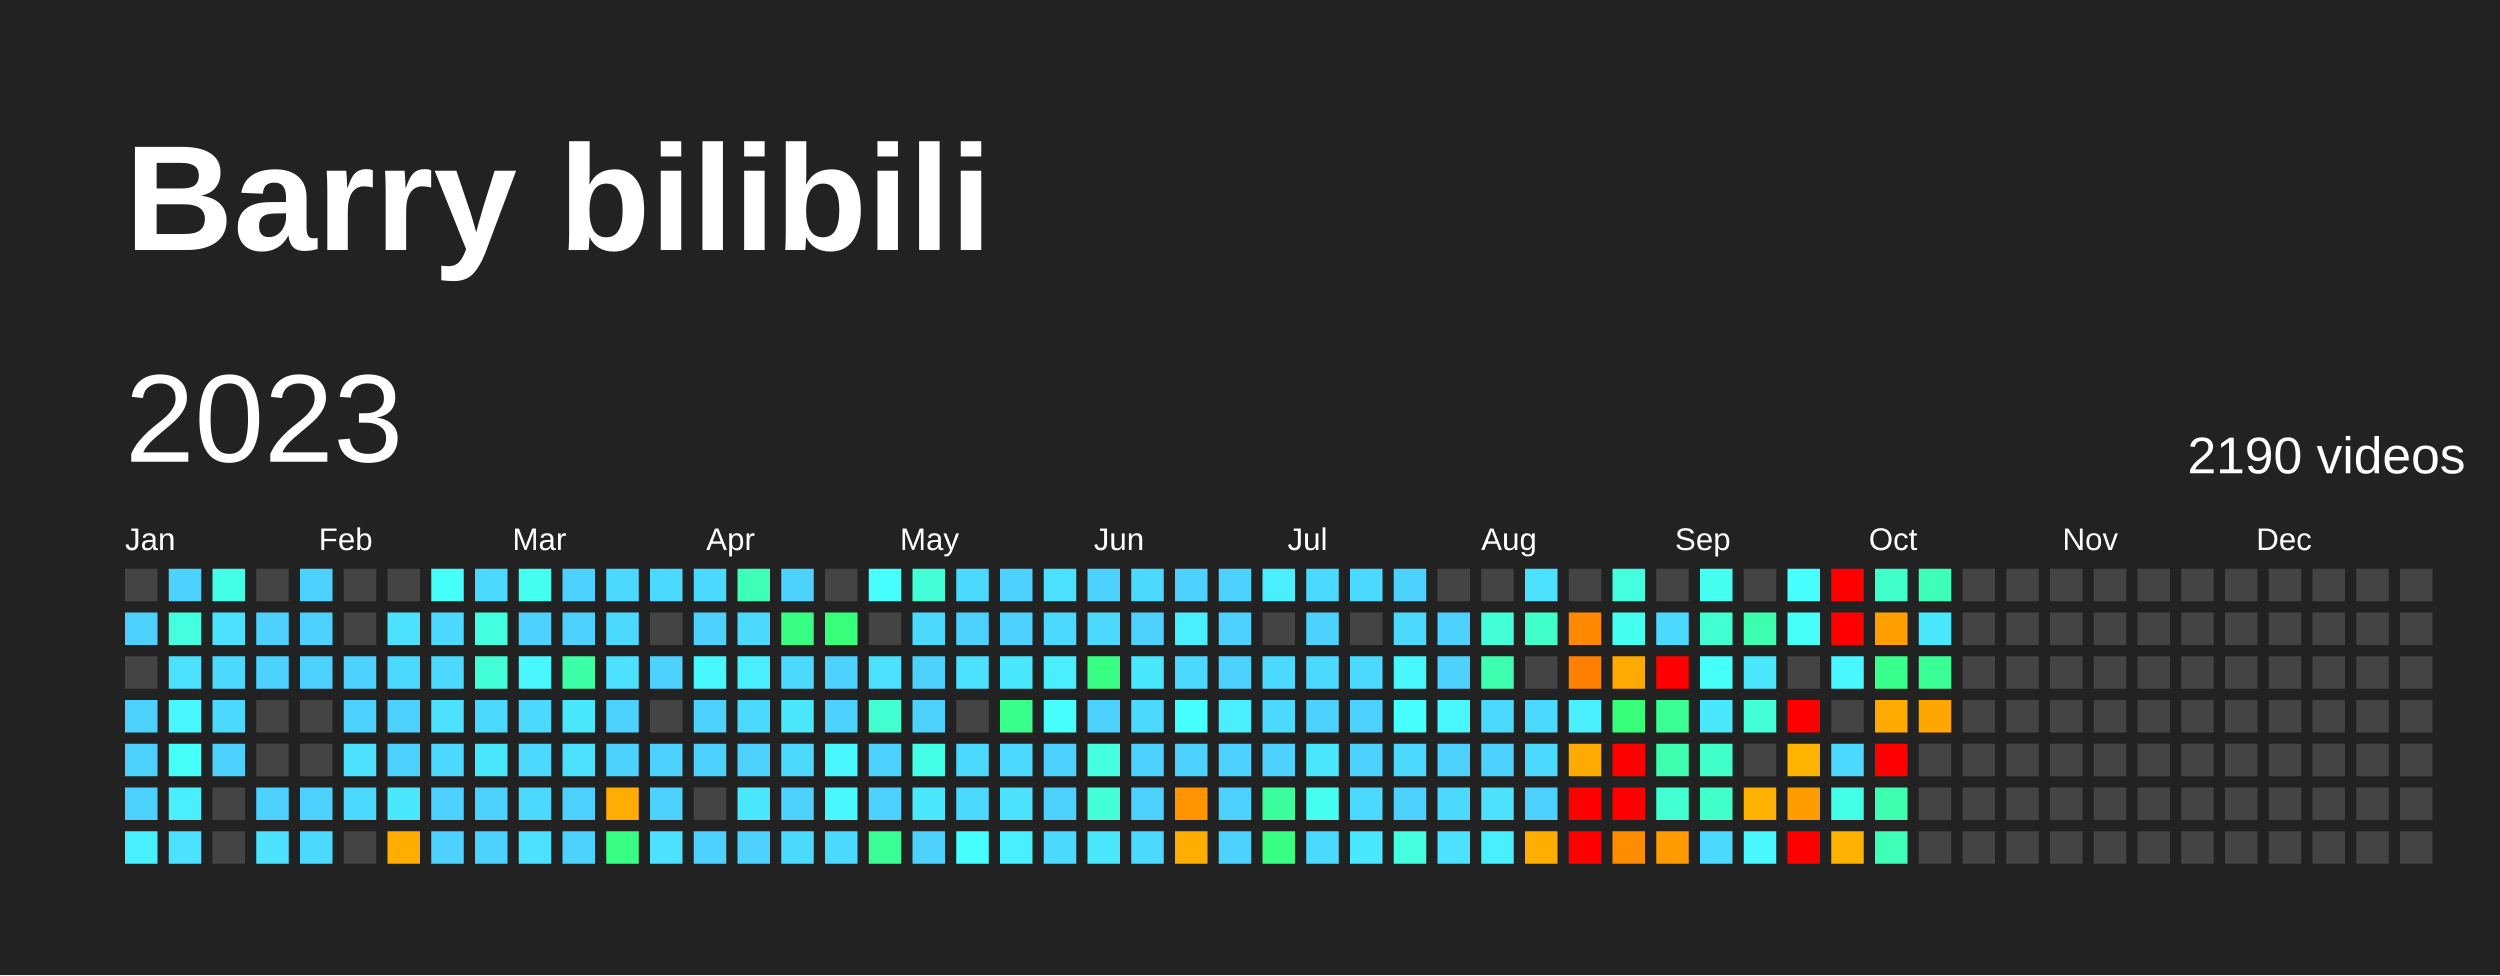
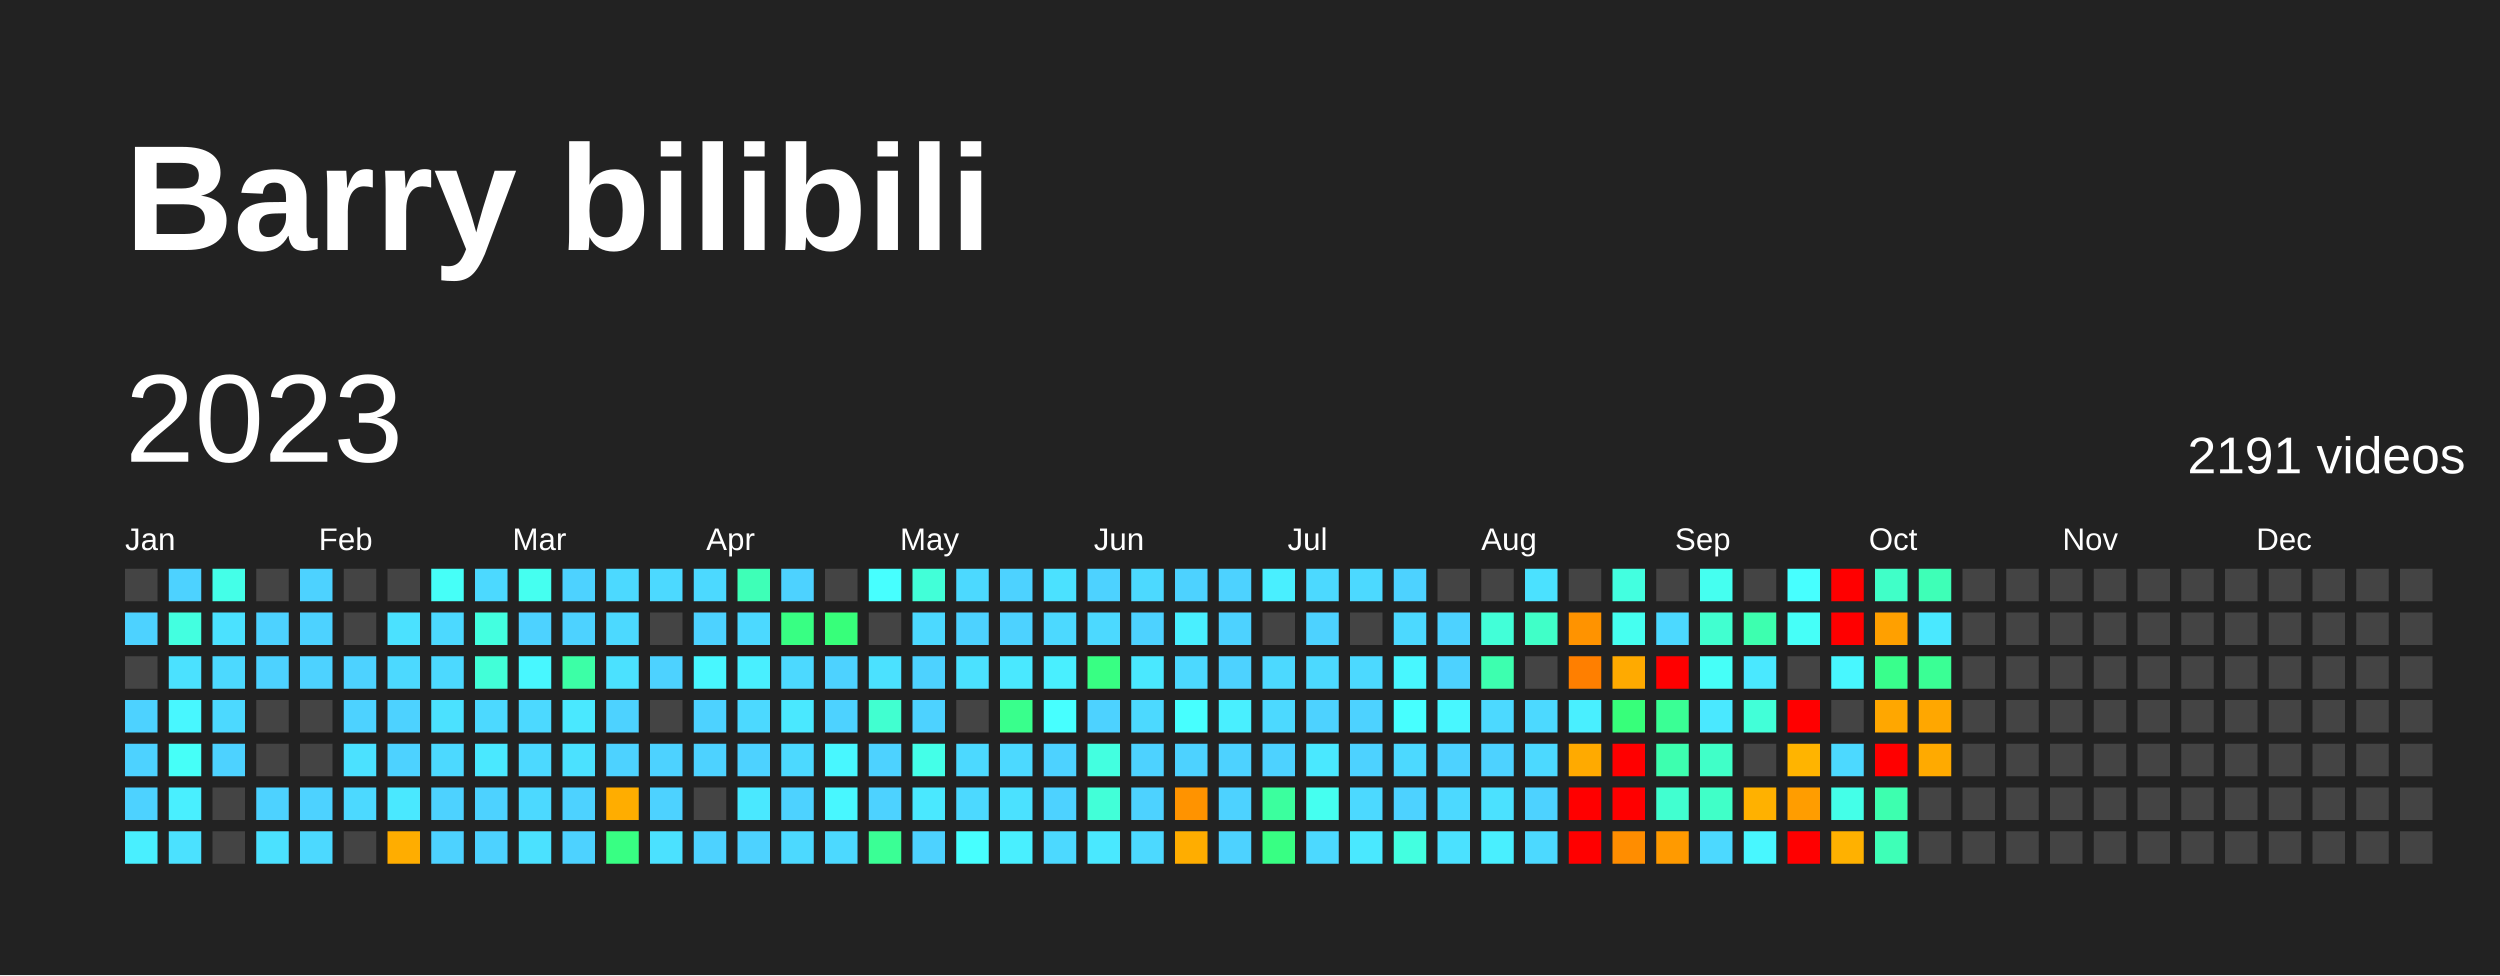
<svg xmlns="http://www.w3.org/2000/svg" baseProfile="full" height="78mm" version="1.1" viewBox="0,0,200,78" width="200mm">
  <defs />
  <rect fill="#222222" height="78" width="200" x="0" y="0" />
  <text fill="#FFFFFF" style="font-size:12px; font-family:Arial; font-weight:bold;" x="10" y="20">Barry bilibili</text>
  <text dominant-baseline="hanging" fill="#FFFFFF" style="font-size:10.0px; font-family:Arial;" x="10" y="30">2023</text>
-   <text dominant-baseline="hanging" fill="#FFFFFF" style="font-size:4.125px; font-family:Arial;" x="175" y="35">2190 videos</text>
+   <text dominant-baseline="hanging" fill="#FFFFFF" style="font-size:4.125px; font-family:Arial;" x="175" y="35">2191 videos</text>
  <text fill="#FFFFFF" style="font-size:2.5px; font-family:Arial" x="10.0" y="44">Jan</text>
  <text fill="#FFFFFF" style="font-size:2.5px; font-family:Arial" x="25.5" y="44">Feb</text>
  <text fill="#FFFFFF" style="font-size:2.5px; font-family:Arial" x="41.0" y="44">Mar</text>
  <text fill="#FFFFFF" style="font-size:2.5px; font-family:Arial" x="56.5" y="44">Apr</text>
  <text fill="#FFFFFF" style="font-size:2.5px; font-family:Arial" x="72.0" y="44">May</text>
  <text fill="#FFFFFF" style="font-size:2.5px; font-family:Arial" x="87.5" y="44">Jun</text>
  <text fill="#FFFFFF" style="font-size:2.5px; font-family:Arial" x="103.0" y="44">Jul</text>
  <text fill="#FFFFFF" style="font-size:2.5px; font-family:Arial" x="118.5" y="44">Aug</text>
  <text fill="#FFFFFF" style="font-size:2.5px; font-family:Arial" x="134.0" y="44">Sep</text>
  <text fill="#FFFFFF" style="font-size:2.5px; font-family:Arial" x="149.5" y="44">Oct</text>
  <text fill="#FFFFFF" style="font-size:2.5px; font-family:Arial" x="165.0" y="44">Nov</text>
  <text fill="#FFFFFF" style="font-size:2.5px; font-family:Arial" x="180.5" y="44">Dec</text>
  <rect fill="#444444" height="2.6" width="2.6" x="10.0" y="45.5" />
  <rect fill="#4dd2ff" height="2.6" width="2.6" x="10.0" y="49.0" />
  <rect fill="#444444" height="2.6" width="2.6" x="10.0" y="52.5" />
  <rect fill="#4dd2ff" height="2.6" width="2.6" x="10.0" y="56.0" />
  <rect fill="#4dd2ff" height="2.6" width="2.6" x="10.0" y="59.5" />
  <rect fill="#4dd2ff" height="2.6" width="2.6" x="10.0" y="63.0" />
  <rect fill="#49efff" height="2.6" width="2.6" x="10.0" y="66.5" />
  <rect fill="#4dd2ff" height="2.6" width="2.6" x="13.5" y="45.5" />
  <rect fill="#43ffe0" height="2.6" width="2.6" x="13.5" y="49.0" />
  <rect fill="#4be1ff" height="2.6" width="2.6" x="13.5" y="52.5" />
  <rect fill="#48f7ff" height="2.6" width="2.6" x="13.5" y="56.0" />
  <rect fill="#46fff8" height="2.6" width="2.6" x="13.5" y="59.5" />
  <rect fill="#49efff" height="2.6" width="2.6" x="13.5" y="63.0" />
  <rect fill="#4be1ff" height="2.6" width="2.6" x="13.5" y="66.5" />
  <rect fill="#44ffe8" height="2.6" width="2.6" x="17.0" y="45.5" />
  <rect fill="#4be1ff" height="2.6" width="2.6" x="17.0" y="49.0" />
  <rect fill="#4cd9ff" height="2.6" width="2.6" x="17.0" y="52.5" />
  <rect fill="#4cd9ff" height="2.6" width="2.6" x="17.0" y="56.0" />
  <rect fill="#4dd2ff" height="2.6" width="2.6" x="17.0" y="59.5" />
  <rect fill="#444444" height="2.6" width="2.6" x="17.0" y="63.0" />
  <rect fill="#444444" height="2.6" width="2.6" x="17.0" y="66.5" />
  <rect fill="#444444" height="2.6" width="2.6" x="20.5" y="45.5" />
  <rect fill="#4dd2ff" height="2.6" width="2.6" x="20.5" y="49.0" />
  <rect fill="#4dd2ff" height="2.6" width="2.6" x="20.5" y="52.5" />
  <rect fill="#444444" height="2.6" width="2.6" x="20.5" y="56.0" />
  <rect fill="#444444" height="2.6" width="2.6" x="20.5" y="59.5" />
  <rect fill="#4dd2ff" height="2.6" width="2.6" x="20.5" y="63.0" />
  <rect fill="#4be1ff" height="2.6" width="2.6" x="20.5" y="66.5" />
  <rect fill="#4dd2ff" height="2.6" width="2.6" x="24.0" y="45.5" />
  <rect fill="#4dd2ff" height="2.6" width="2.6" x="24.0" y="49.0" />
  <rect fill="#4dd2ff" height="2.6" width="2.6" x="24.0" y="52.5" />
  <rect fill="#444444" height="2.6" width="2.6" x="24.0" y="56.0" />
  <rect fill="#444444" height="2.6" width="2.6" x="24.0" y="59.5" />
  <rect fill="#4dd2ff" height="2.6" width="2.6" x="24.0" y="63.0" />
  <rect fill="#4cd9ff" height="2.6" width="2.6" x="24.0" y="66.5" />
  <rect fill="#444444" height="2.6" width="2.6" x="27.5" y="45.5" />
  <rect fill="#444444" height="2.6" width="2.6" x="27.5" y="49.0" />
  <rect fill="#4dd2ff" height="2.6" width="2.6" x="27.5" y="52.5" />
  <rect fill="#4dd2ff" height="2.6" width="2.6" x="27.5" y="56.0" />
  <rect fill="#4be1ff" height="2.6" width="2.6" x="27.5" y="59.5" />
  <rect fill="#4cd9ff" height="2.6" width="2.6" x="27.5" y="63.0" />
  <rect fill="#444444" height="2.6" width="2.6" x="27.5" y="66.5" />
  <rect fill="#444444" height="2.6" width="2.6" x="31.0" y="45.5" />
  <rect fill="#4be1ff" height="2.6" width="2.6" x="31.0" y="49.0" />
  <rect fill="#4cd9ff" height="2.6" width="2.6" x="31.0" y="52.5" />
  <rect fill="#4dd2ff" height="2.6" width="2.6" x="31.0" y="56.0" />
  <rect fill="#4dd2ff" height="2.6" width="2.6" x="31.0" y="59.5" />
  <rect fill="#4ae8ff" height="2.6" width="2.6" x="31.0" y="63.0" />
  <rect fill="#ffad00" height="2.6" width="2.6" x="31.0" y="66.5" />
  <rect fill="#46fff8" height="2.6" width="2.6" x="34.5" y="45.5" />
  <rect fill="#4cd9ff" height="2.6" width="2.6" x="34.5" y="49.0" />
  <rect fill="#4cd9ff" height="2.6" width="2.6" x="34.5" y="52.5" />
  <rect fill="#4be1ff" height="2.6" width="2.6" x="34.5" y="56.0" />
  <rect fill="#4cd9ff" height="2.6" width="2.6" x="34.5" y="59.5" />
  <rect fill="#4dd2ff" height="2.6" width="2.6" x="34.5" y="63.0" />
  <rect fill="#4dd2ff" height="2.6" width="2.6" x="34.5" y="66.5" />
  <rect fill="#4cd9ff" height="2.6" width="2.6" x="38.0" y="45.5" />
  <rect fill="#43ffe0" height="2.6" width="2.6" x="38.0" y="49.0" />
  <rect fill="#42ffd8" height="2.6" width="2.6" x="38.0" y="52.5" />
  <rect fill="#4cd9ff" height="2.6" width="2.6" x="38.0" y="56.0" />
  <rect fill="#4ae8ff" height="2.6" width="2.6" x="38.0" y="59.5" />
  <rect fill="#4dd2ff" height="2.6" width="2.6" x="38.0" y="63.0" />
  <rect fill="#4dd2ff" height="2.6" width="2.6" x="38.0" y="66.5" />
  <rect fill="#45fff0" height="2.6" width="2.6" x="41.5" y="45.5" />
  <rect fill="#4dd2ff" height="2.6" width="2.6" x="41.5" y="49.0" />
  <rect fill="#48f7ff" height="2.6" width="2.6" x="41.5" y="52.5" />
  <rect fill="#4cd9ff" height="2.6" width="2.6" x="41.5" y="56.0" />
  <rect fill="#4cd9ff" height="2.6" width="2.6" x="41.5" y="59.5" />
  <rect fill="#4cd9ff" height="2.6" width="2.6" x="41.5" y="63.0" />
  <rect fill="#4be1ff" height="2.6" width="2.6" x="41.5" y="66.5" />
  <rect fill="#4dd2ff" height="2.6" width="2.6" x="45.0" y="45.5" />
  <rect fill="#4dd2ff" height="2.6" width="2.6" x="45.0" y="49.0" />
  <rect fill="#3cffa6" height="2.6" width="2.6" x="45.0" y="52.5" />
  <rect fill="#4ae8ff" height="2.6" width="2.6" x="45.0" y="56.0" />
  <rect fill="#4be1ff" height="2.6" width="2.6" x="45.0" y="59.5" />
  <rect fill="#4dd2ff" height="2.6" width="2.6" x="45.0" y="63.0" />
  <rect fill="#4dd2ff" height="2.6" width="2.6" x="45.0" y="66.5" />
  <rect fill="#4cd9ff" height="2.6" width="2.6" x="48.5" y="45.5" />
  <rect fill="#4cd9ff" height="2.6" width="2.6" x="48.5" y="49.0" />
  <rect fill="#4be1ff" height="2.6" width="2.6" x="48.5" y="52.5" />
  <rect fill="#4dd2ff" height="2.6" width="2.6" x="48.5" y="56.0" />
  <rect fill="#4dd2ff" height="2.6" width="2.6" x="48.5" y="59.5" />
  <rect fill="#ffad00" height="2.6" width="2.6" x="48.5" y="63.0" />
  <rect fill="#38ff83" height="2.6" width="2.6" x="48.5" y="66.5" />
  <rect fill="#4cd9ff" height="2.6" width="2.6" x="52.0" y="45.5" />
  <rect fill="#444444" height="2.6" width="2.6" x="52.0" y="49.0" />
  <rect fill="#4dd2ff" height="2.6" width="2.6" x="52.0" y="52.5" />
  <rect fill="#444444" height="2.6" width="2.6" x="52.0" y="56.0" />
  <rect fill="#4dd2ff" height="2.6" width="2.6" x="52.0" y="59.5" />
  <rect fill="#4dd2ff" height="2.6" width="2.6" x="52.0" y="63.0" />
  <rect fill="#4be1ff" height="2.6" width="2.6" x="52.0" y="66.5" />
  <rect fill="#4cd9ff" height="2.6" width="2.6" x="55.5" y="45.5" />
  <rect fill="#4dd2ff" height="2.6" width="2.6" x="55.5" y="49.0" />
  <rect fill="#48f7ff" height="2.6" width="2.6" x="55.5" y="52.5" />
  <rect fill="#4dd2ff" height="2.6" width="2.6" x="55.5" y="56.0" />
  <rect fill="#4dd2ff" height="2.6" width="2.6" x="55.5" y="59.5" />
  <rect fill="#444444" height="2.6" width="2.6" x="55.5" y="63.0" />
  <rect fill="#4dd2ff" height="2.6" width="2.6" x="55.5" y="66.5" />
  <rect fill="#3effb7" height="2.6" width="2.6" x="59.0" y="45.5" />
  <rect fill="#4cd9ff" height="2.6" width="2.6" x="59.0" y="49.0" />
  <rect fill="#49efff" height="2.6" width="2.6" x="59.0" y="52.5" />
  <rect fill="#4cd9ff" height="2.6" width="2.6" x="59.0" y="56.0" />
  <rect fill="#4dd2ff" height="2.6" width="2.6" x="59.0" y="59.5" />
  <rect fill="#4ae8ff" height="2.6" width="2.6" x="59.0" y="63.0" />
  <rect fill="#4dd2ff" height="2.6" width="2.6" x="59.0" y="66.5" />
  <rect fill="#4dd2ff" height="2.6" width="2.6" x="62.5" y="45.5" />
  <rect fill="#38ff83" height="2.6" width="2.6" x="62.5" y="49.0" />
  <rect fill="#4cd9ff" height="2.6" width="2.6" x="62.5" y="52.5" />
  <rect fill="#4ae8ff" height="2.6" width="2.6" x="62.5" y="56.0" />
  <rect fill="#4cd9ff" height="2.6" width="2.6" x="62.5" y="59.5" />
  <rect fill="#4dd2ff" height="2.6" width="2.6" x="62.5" y="63.0" />
  <rect fill="#4cd9ff" height="2.6" width="2.6" x="62.5" y="66.5" />
  <rect fill="#444444" height="2.6" width="2.6" x="66.0" y="45.5" />
  <rect fill="#37ff7a" height="2.6" width="2.6" x="66.0" y="49.0" />
  <rect fill="#4dd2ff" height="2.6" width="2.6" x="66.0" y="52.5" />
  <rect fill="#4dd2ff" height="2.6" width="2.6" x="66.0" y="56.0" />
  <rect fill="#48f7ff" height="2.6" width="2.6" x="66.0" y="59.5" />
  <rect fill="#48f7ff" height="2.6" width="2.6" x="66.0" y="63.0" />
  <rect fill="#4cd9ff" height="2.6" width="2.6" x="66.0" y="66.5" />
  <rect fill="#47ffff" height="2.6" width="2.6" x="69.5" y="45.5" />
  <rect fill="#444444" height="2.6" width="2.6" x="69.5" y="49.0" />
  <rect fill="#4be1ff" height="2.6" width="2.6" x="69.5" y="52.5" />
  <rect fill="#41ffd0" height="2.6" width="2.6" x="69.5" y="56.0" />
  <rect fill="#4dd2ff" height="2.6" width="2.6" x="69.5" y="59.5" />
  <rect fill="#4dd2ff" height="2.6" width="2.6" x="69.5" y="63.0" />
  <rect fill="#3aff95" height="2.6" width="2.6" x="69.5" y="66.5" />
  <rect fill="#42ffd8" height="2.6" width="2.6" x="73.0" y="45.5" />
  <rect fill="#4cd9ff" height="2.6" width="2.6" x="73.0" y="49.0" />
  <rect fill="#4dd2ff" height="2.6" width="2.6" x="73.0" y="52.5" />
  <rect fill="#4dd2ff" height="2.6" width="2.6" x="73.0" y="56.0" />
  <rect fill="#44ffe8" height="2.6" width="2.6" x="73.0" y="59.5" />
  <rect fill="#4ae8ff" height="2.6" width="2.6" x="73.0" y="63.0" />
  <rect fill="#4dd2ff" height="2.6" width="2.6" x="73.0" y="66.5" />
  <rect fill="#4cd9ff" height="2.6" width="2.6" x="76.5" y="45.5" />
  <rect fill="#4dd2ff" height="2.6" width="2.6" x="76.5" y="49.0" />
  <rect fill="#4be1ff" height="2.6" width="2.6" x="76.5" y="52.5" />
  <rect fill="#444444" height="2.6" width="2.6" x="76.5" y="56.0" />
  <rect fill="#4cd9ff" height="2.6" width="2.6" x="76.5" y="59.5" />
  <rect fill="#4cd9ff" height="2.6" width="2.6" x="76.5" y="63.0" />
  <rect fill="#47ffff" height="2.6" width="2.6" x="76.5" y="66.5" />
  <rect fill="#4dd2ff" height="2.6" width="2.6" x="80.0" y="45.5" />
  <rect fill="#4dd2ff" height="2.6" width="2.6" x="80.0" y="49.0" />
  <rect fill="#4ae8ff" height="2.6" width="2.6" x="80.0" y="52.5" />
  <rect fill="#39ff8c" height="2.6" width="2.6" x="80.0" y="56.0" />
  <rect fill="#4cd9ff" height="2.6" width="2.6" x="80.0" y="59.5" />
  <rect fill="#4be1ff" height="2.6" width="2.6" x="80.0" y="63.0" />
  <rect fill="#49efff" height="2.6" width="2.6" x="80.0" y="66.5" />
  <rect fill="#4be1ff" height="2.6" width="2.6" x="83.5" y="45.5" />
  <rect fill="#4cd9ff" height="2.6" width="2.6" x="83.5" y="49.0" />
  <rect fill="#49efff" height="2.6" width="2.6" x="83.5" y="52.5" />
  <rect fill="#47ffff" height="2.6" width="2.6" x="83.5" y="56.0" />
  <rect fill="#4dd2ff" height="2.6" width="2.6" x="83.5" y="59.5" />
  <rect fill="#4dd2ff" height="2.6" width="2.6" x="83.5" y="63.0" />
  <rect fill="#4cd9ff" height="2.6" width="2.6" x="83.5" y="66.5" />
  <rect fill="#4dd2ff" height="2.6" width="2.6" x="87.0" y="45.5" />
  <rect fill="#4cd9ff" height="2.6" width="2.6" x="87.0" y="49.0" />
  <rect fill="#38ff83" height="2.6" width="2.6" x="87.0" y="52.5" />
  <rect fill="#4dd2ff" height="2.6" width="2.6" x="87.0" y="56.0" />
  <rect fill="#43ffe0" height="2.6" width="2.6" x="87.0" y="59.5" />
  <rect fill="#42ffd8" height="2.6" width="2.6" x="87.0" y="63.0" />
  <rect fill="#4ae8ff" height="2.6" width="2.6" x="87.0" y="66.5" />
  <rect fill="#4cd9ff" height="2.6" width="2.6" x="90.5" y="45.5" />
  <rect fill="#4dd2ff" height="2.6" width="2.6" x="90.5" y="49.0" />
  <rect fill="#4ae8ff" height="2.6" width="2.6" x="90.5" y="52.5" />
  <rect fill="#4cd9ff" height="2.6" width="2.6" x="90.5" y="56.0" />
  <rect fill="#4dd2ff" height="2.6" width="2.6" x="90.5" y="59.5" />
  <rect fill="#4dd2ff" height="2.6" width="2.6" x="90.5" y="63.0" />
  <rect fill="#4cd9ff" height="2.6" width="2.6" x="90.5" y="66.5" />
  <rect fill="#4dd2ff" height="2.6" width="2.6" x="94.0" y="45.5" />
  <rect fill="#49efff" height="2.6" width="2.6" x="94.0" y="49.0" />
  <rect fill="#4cd9ff" height="2.6" width="2.6" x="94.0" y="52.5" />
  <rect fill="#47ffff" height="2.6" width="2.6" x="94.0" y="56.0" />
  <rect fill="#4dd2ff" height="2.6" width="2.6" x="94.0" y="59.5" />
  <rect fill="#ff9300" height="2.6" width="2.6" x="94.0" y="63.0" />
  <rect fill="#ffad00" height="2.6" width="2.6" x="94.0" y="66.5" />
  <rect fill="#4dd2ff" height="2.6" width="2.6" x="97.5" y="45.5" />
  <rect fill="#4dd2ff" height="2.6" width="2.6" x="97.5" y="49.0" />
  <rect fill="#4dd2ff" height="2.6" width="2.6" x="97.5" y="52.5" />
  <rect fill="#49efff" height="2.6" width="2.6" x="97.5" y="56.0" />
  <rect fill="#4dd2ff" height="2.6" width="2.6" x="97.5" y="59.5" />
  <rect fill="#4dd2ff" height="2.6" width="2.6" x="97.5" y="63.0" />
  <rect fill="#4dd2ff" height="2.6" width="2.6" x="97.5" y="66.5" />
  <rect fill="#49efff" height="2.6" width="2.6" x="101.0" y="45.5" />
  <rect fill="#444444" height="2.6" width="2.6" x="101.0" y="49.0" />
  <rect fill="#4cd9ff" height="2.6" width="2.6" x="101.0" y="52.5" />
  <rect fill="#4cd9ff" height="2.6" width="2.6" x="101.0" y="56.0" />
  <rect fill="#4dd2ff" height="2.6" width="2.6" x="101.0" y="59.5" />
  <rect fill="#3bff9e" height="2.6" width="2.6" x="101.0" y="63.0" />
  <rect fill="#38ff83" height="2.6" width="2.6" x="101.0" y="66.5" />
  <rect fill="#4cd9ff" height="2.6" width="2.6" x="104.5" y="45.5" />
  <rect fill="#4dd2ff" height="2.6" width="2.6" x="104.5" y="49.0" />
  <rect fill="#4cd9ff" height="2.6" width="2.6" x="104.5" y="52.5" />
  <rect fill="#4dd2ff" height="2.6" width="2.6" x="104.5" y="56.0" />
  <rect fill="#4ae8ff" height="2.6" width="2.6" x="104.5" y="59.5" />
  <rect fill="#45fff0" height="2.6" width="2.6" x="104.5" y="63.0" />
  <rect fill="#4cd9ff" height="2.6" width="2.6" x="104.5" y="66.5" />
  <rect fill="#4cd9ff" height="2.6" width="2.6" x="108.0" y="45.5" />
  <rect fill="#444444" height="2.6" width="2.6" x="108.0" y="49.0" />
  <rect fill="#4cd9ff" height="2.6" width="2.6" x="108.0" y="52.5" />
  <rect fill="#4dd2ff" height="2.6" width="2.6" x="108.0" y="56.0" />
  <rect fill="#4dd2ff" height="2.6" width="2.6" x="108.0" y="59.5" />
  <rect fill="#4cd9ff" height="2.6" width="2.6" x="108.0" y="63.0" />
  <rect fill="#4ae8ff" height="2.6" width="2.6" x="108.0" y="66.5" />
  <rect fill="#4dd2ff" height="2.6" width="2.6" x="111.5" y="45.5" />
  <rect fill="#4cd9ff" height="2.6" width="2.6" x="111.5" y="49.0" />
  <rect fill="#48f7ff" height="2.6" width="2.6" x="111.5" y="52.5" />
  <rect fill="#47ffff" height="2.6" width="2.6" x="111.5" y="56.0" />
  <rect fill="#4cd9ff" height="2.6" width="2.6" x="111.5" y="59.5" />
  <rect fill="#4dd2ff" height="2.6" width="2.6" x="111.5" y="63.0" />
  <rect fill="#43ffe0" height="2.6" width="2.6" x="111.5" y="66.5" />
  <rect fill="#444444" height="2.6" width="2.6" x="115.0" y="45.5" />
  <rect fill="#4dd2ff" height="2.6" width="2.6" x="115.0" y="49.0" />
  <rect fill="#4dd2ff" height="2.6" width="2.6" x="115.0" y="52.5" />
  <rect fill="#48f7ff" height="2.6" width="2.6" x="115.0" y="56.0" />
  <rect fill="#4dd2ff" height="2.6" width="2.6" x="115.0" y="59.5" />
  <rect fill="#4cd9ff" height="2.6" width="2.6" x="115.0" y="63.0" />
  <rect fill="#4be1ff" height="2.6" width="2.6" x="115.0" y="66.5" />
  <rect fill="#444444" height="2.6" width="2.6" x="118.5" y="45.5" />
  <rect fill="#42ffd8" height="2.6" width="2.6" x="118.5" y="49.0" />
  <rect fill="#3dffaf" height="2.6" width="2.6" x="118.5" y="52.5" />
  <rect fill="#4cd9ff" height="2.6" width="2.6" x="118.5" y="56.0" />
  <rect fill="#4dd2ff" height="2.6" width="2.6" x="118.5" y="59.5" />
  <rect fill="#4be1ff" height="2.6" width="2.6" x="118.5" y="63.0" />
  <rect fill="#49efff" height="2.6" width="2.6" x="118.5" y="66.5" />
  <rect fill="#4be1ff" height="2.6" width="2.6" x="122.0" y="45.5" />
  <rect fill="#40ffc8" height="2.6" width="2.6" x="122.0" y="49.0" />
  <rect fill="#444444" height="2.6" width="2.6" x="122.0" y="52.5" />
  <rect fill="#4cd9ff" height="2.6" width="2.6" x="122.0" y="56.0" />
  <rect fill="#4cd9ff" height="2.6" width="2.6" x="122.0" y="59.5" />
  <rect fill="#4dd2ff" height="2.6" width="2.6" x="122.0" y="63.0" />
-   <rect fill="#ffad00" height="2.6" width="2.6" x="122.0" y="66.5" />
+   <rect fill="#4cd9ff" height="2.6" width="2.6" x="122.0" y="66.5" />
  <rect fill="#444444" height="2.6" width="2.6" x="125.5" y="45.5" />
-   <rect fill="#ff8900" height="2.6" width="2.6" x="125.5" y="49.0" />
+   <rect fill="#ff9300" height="2.6" width="2.6" x="125.5" y="49.0" />
  <rect fill="#ff7f00" height="2.6" width="2.6" x="125.5" y="52.5" />
  <rect fill="#49efff" height="2.6" width="2.6" x="125.5" y="56.0" />
  <rect fill="#ffaa00" height="2.6" width="2.6" x="125.5" y="59.5" />
  <rect fill="red" height="2.6" width="2.6" x="125.5" y="63.0" />
  <rect fill="red" height="2.6" width="2.6" x="125.5" y="66.5" />
  <rect fill="#43ffe0" height="2.6" width="2.6" x="129.0" y="45.5" />
  <rect fill="#45fff0" height="2.6" width="2.6" x="129.0" y="49.0" />
  <rect fill="#ffaa00" height="2.6" width="2.6" x="129.0" y="52.5" />
  <rect fill="#37ff7a" height="2.6" width="2.6" x="129.0" y="56.0" />
  <rect fill="red" height="2.6" width="2.6" x="129.0" y="59.5" />
  <rect fill="red" height="2.6" width="2.6" x="129.0" y="63.0" />
  <rect fill="#ff8d00" height="2.6" width="2.6" x="129.0" y="66.5" />
  <rect fill="#444444" height="2.6" width="2.6" x="132.5" y="45.5" />
  <rect fill="#4cd9ff" height="2.6" width="2.6" x="132.5" y="49.0" />
  <rect fill="red" height="2.6" width="2.6" x="132.5" y="52.5" />
  <rect fill="#3aff95" height="2.6" width="2.6" x="132.5" y="56.0" />
  <rect fill="#3dffaf" height="2.6" width="2.6" x="132.5" y="59.5" />
  <rect fill="#41ffd0" height="2.6" width="2.6" x="132.5" y="63.0" />
  <rect fill="#ff9a00" height="2.6" width="2.6" x="132.5" y="66.5" />
  <rect fill="#45fff0" height="2.6" width="2.6" x="136.0" y="45.5" />
  <rect fill="#41ffd0" height="2.6" width="2.6" x="136.0" y="49.0" />
  <rect fill="#46fff8" height="2.6" width="2.6" x="136.0" y="52.5" />
  <rect fill="#4ae8ff" height="2.6" width="2.6" x="136.0" y="56.0" />
  <rect fill="#40ffc8" height="2.6" width="2.6" x="136.0" y="59.5" />
  <rect fill="#40ffc8" height="2.6" width="2.6" x="136.0" y="63.0" />
  <rect fill="#4cd9ff" height="2.6" width="2.6" x="136.0" y="66.5" />
  <rect fill="#444444" height="2.6" width="2.6" x="139.5" y="45.5" />
  <rect fill="#3dffaf" height="2.6" width="2.6" x="139.5" y="49.0" />
  <rect fill="#4ae8ff" height="2.6" width="2.6" x="139.5" y="52.5" />
  <rect fill="#42ffd8" height="2.6" width="2.6" x="139.5" y="56.0" />
  <rect fill="#444444" height="2.6" width="2.6" x="139.5" y="59.5" />
  <rect fill="#ffb100" height="2.6" width="2.6" x="139.5" y="63.0" />
  <rect fill="#48f7ff" height="2.6" width="2.6" x="139.5" y="66.5" />
  <rect fill="#47ffff" height="2.6" width="2.6" x="143.0" y="45.5" />
  <rect fill="#46fff8" height="2.6" width="2.6" x="143.0" y="49.0" />
  <rect fill="#444444" height="2.6" width="2.6" x="143.0" y="52.5" />
  <rect fill="red" height="2.6" width="2.6" x="143.0" y="56.0" />
  <rect fill="#ffb400" height="2.6" width="2.6" x="143.0" y="59.5" />
  <rect fill="#ff9d00" height="2.6" width="2.6" x="143.0" y="63.0" />
  <rect fill="red" height="2.6" width="2.6" x="143.0" y="66.5" />
  <rect fill="red" height="2.6" width="2.6" x="146.5" y="45.5" />
  <rect fill="red" height="2.6" width="2.6" x="146.5" y="49.0" />
  <rect fill="#48f7ff" height="2.6" width="2.6" x="146.5" y="52.5" />
  <rect fill="#444444" height="2.6" width="2.6" x="146.5" y="56.0" />
  <rect fill="#4cd9ff" height="2.6" width="2.6" x="146.5" y="59.5" />
  <rect fill="#44ffe8" height="2.6" width="2.6" x="146.5" y="63.0" />
  <rect fill="#ffb100" height="2.6" width="2.6" x="146.5" y="66.5" />
  <rect fill="#40ffc8" height="2.6" width="2.6" x="150.0" y="45.5" />
  <rect fill="#ffa000" height="2.6" width="2.6" x="150.0" y="49.0" />
  <rect fill="#39ff8c" height="2.6" width="2.6" x="150.0" y="52.5" />
-   <rect fill="#ffaa00" height="2.6" width="2.6" x="150.0" y="56.0" />
+   <rect fill="#ffa700" height="2.6" width="2.6" x="150.0" y="56.0" />
  <rect fill="red" height="2.6" width="2.6" x="150.0" y="59.5" />
  <rect fill="#3dffaf" height="2.6" width="2.6" x="150.0" y="63.0" />
  <rect fill="#3effb7" height="2.6" width="2.6" x="150.0" y="66.5" />
  <rect fill="#3effb7" height="2.6" width="2.6" x="153.5" y="45.5" />
  <rect fill="#4ae8ff" height="2.6" width="2.6" x="153.5" y="49.0" />
  <rect fill="#3aff95" height="2.6" width="2.6" x="153.5" y="52.5" />
  <rect fill="#ffa700" height="2.6" width="2.6" x="153.5" y="56.0" />
-   <rect fill="#444444" height="2.6" width="2.6" x="153.5" y="59.5" />
+   <rect fill="#ffaa00" height="2.6" width="2.6" x="153.5" y="59.5" />
  <rect fill="#444444" height="2.6" width="2.6" x="153.5" y="63.0" />
  <rect fill="#444444" height="2.6" width="2.6" x="153.5" y="66.5" />
  <rect fill="#444444" height="2.6" width="2.6" x="157.0" y="45.5" />
  <rect fill="#444444" height="2.6" width="2.6" x="157.0" y="49.0" />
  <rect fill="#444444" height="2.6" width="2.6" x="157.0" y="52.5" />
  <rect fill="#444444" height="2.6" width="2.6" x="157.0" y="56.0" />
  <rect fill="#444444" height="2.6" width="2.6" x="157.0" y="59.5" />
  <rect fill="#444444" height="2.6" width="2.6" x="157.0" y="63.0" />
  <rect fill="#444444" height="2.6" width="2.6" x="157.0" y="66.5" />
  <rect fill="#444444" height="2.6" width="2.6" x="160.5" y="45.5" />
  <rect fill="#444444" height="2.6" width="2.6" x="160.5" y="49.0" />
  <rect fill="#444444" height="2.6" width="2.6" x="160.5" y="52.5" />
  <rect fill="#444444" height="2.6" width="2.6" x="160.5" y="56.0" />
  <rect fill="#444444" height="2.6" width="2.6" x="160.5" y="59.5" />
  <rect fill="#444444" height="2.6" width="2.6" x="160.5" y="63.0" />
  <rect fill="#444444" height="2.6" width="2.6" x="160.5" y="66.5" />
  <rect fill="#444444" height="2.6" width="2.6" x="164.0" y="45.5" />
  <rect fill="#444444" height="2.6" width="2.6" x="164.0" y="49.0" />
  <rect fill="#444444" height="2.6" width="2.6" x="164.0" y="52.5" />
  <rect fill="#444444" height="2.6" width="2.6" x="164.0" y="56.0" />
  <rect fill="#444444" height="2.6" width="2.6" x="164.0" y="59.5" />
  <rect fill="#444444" height="2.6" width="2.6" x="164.0" y="63.0" />
  <rect fill="#444444" height="2.6" width="2.6" x="164.0" y="66.5" />
  <rect fill="#444444" height="2.6" width="2.6" x="167.5" y="45.5" />
  <rect fill="#444444" height="2.6" width="2.6" x="167.5" y="49.0" />
  <rect fill="#444444" height="2.6" width="2.6" x="167.5" y="52.5" />
  <rect fill="#444444" height="2.6" width="2.6" x="167.5" y="56.0" />
  <rect fill="#444444" height="2.6" width="2.6" x="167.5" y="59.5" />
  <rect fill="#444444" height="2.6" width="2.6" x="167.5" y="63.0" />
  <rect fill="#444444" height="2.6" width="2.6" x="167.5" y="66.5" />
  <rect fill="#444444" height="2.6" width="2.6" x="171.0" y="45.5" />
  <rect fill="#444444" height="2.6" width="2.6" x="171.0" y="49.0" />
  <rect fill="#444444" height="2.6" width="2.6" x="171.0" y="52.5" />
  <rect fill="#444444" height="2.6" width="2.6" x="171.0" y="56.0" />
  <rect fill="#444444" height="2.6" width="2.6" x="171.0" y="59.5" />
  <rect fill="#444444" height="2.6" width="2.6" x="171.0" y="63.0" />
  <rect fill="#444444" height="2.6" width="2.6" x="171.0" y="66.5" />
  <rect fill="#444444" height="2.6" width="2.6" x="174.5" y="45.5" />
  <rect fill="#444444" height="2.6" width="2.6" x="174.5" y="49.0" />
  <rect fill="#444444" height="2.6" width="2.6" x="174.5" y="52.5" />
  <rect fill="#444444" height="2.6" width="2.6" x="174.5" y="56.0" />
  <rect fill="#444444" height="2.6" width="2.6" x="174.5" y="59.5" />
  <rect fill="#444444" height="2.6" width="2.6" x="174.5" y="63.0" />
  <rect fill="#444444" height="2.6" width="2.6" x="174.5" y="66.5" />
  <rect fill="#444444" height="2.6" width="2.6" x="178.0" y="45.5" />
  <rect fill="#444444" height="2.6" width="2.6" x="178.0" y="49.0" />
  <rect fill="#444444" height="2.6" width="2.6" x="178.0" y="52.5" />
  <rect fill="#444444" height="2.6" width="2.6" x="178.0" y="56.0" />
  <rect fill="#444444" height="2.6" width="2.6" x="178.0" y="59.5" />
  <rect fill="#444444" height="2.6" width="2.6" x="178.0" y="63.0" />
  <rect fill="#444444" height="2.6" width="2.6" x="178.0" y="66.5" />
  <rect fill="#444444" height="2.6" width="2.6" x="181.5" y="45.5" />
  <rect fill="#444444" height="2.6" width="2.6" x="181.5" y="49.0" />
  <rect fill="#444444" height="2.6" width="2.6" x="181.5" y="52.5" />
  <rect fill="#444444" height="2.6" width="2.6" x="181.5" y="56.0" />
  <rect fill="#444444" height="2.6" width="2.6" x="181.5" y="59.5" />
  <rect fill="#444444" height="2.6" width="2.6" x="181.5" y="63.0" />
  <rect fill="#444444" height="2.6" width="2.6" x="181.5" y="66.5" />
  <rect fill="#444444" height="2.6" width="2.6" x="185.0" y="45.5" />
  <rect fill="#444444" height="2.6" width="2.6" x="185.0" y="49.0" />
  <rect fill="#444444" height="2.6" width="2.6" x="185.0" y="52.5" />
  <rect fill="#444444" height="2.6" width="2.6" x="185.0" y="56.0" />
  <rect fill="#444444" height="2.6" width="2.6" x="185.0" y="59.5" />
  <rect fill="#444444" height="2.6" width="2.6" x="185.0" y="63.0" />
  <rect fill="#444444" height="2.6" width="2.6" x="185.0" y="66.5" />
  <rect fill="#444444" height="2.6" width="2.6" x="188.5" y="45.5" />
  <rect fill="#444444" height="2.6" width="2.6" x="188.5" y="49.0" />
  <rect fill="#444444" height="2.6" width="2.6" x="188.5" y="52.5" />
  <rect fill="#444444" height="2.6" width="2.6" x="188.5" y="56.0" />
  <rect fill="#444444" height="2.6" width="2.6" x="188.5" y="59.5" />
  <rect fill="#444444" height="2.6" width="2.6" x="188.5" y="63.0" />
  <rect fill="#444444" height="2.6" width="2.6" x="188.5" y="66.5" />
  <rect fill="#444444" height="2.6" width="2.6" x="192.0" y="45.5" />
  <rect fill="#444444" height="2.6" width="2.6" x="192.0" y="49.0" />
  <rect fill="#444444" height="2.6" width="2.6" x="192.0" y="52.5" />
  <rect fill="#444444" height="2.6" width="2.6" x="192.0" y="56.0" />
  <rect fill="#444444" height="2.6" width="2.6" x="192.0" y="59.5" />
  <rect fill="#444444" height="2.6" width="2.6" x="192.0" y="63.0" />
  <rect fill="#444444" height="2.6" width="2.6" x="192.0" y="66.5" />
</svg>
